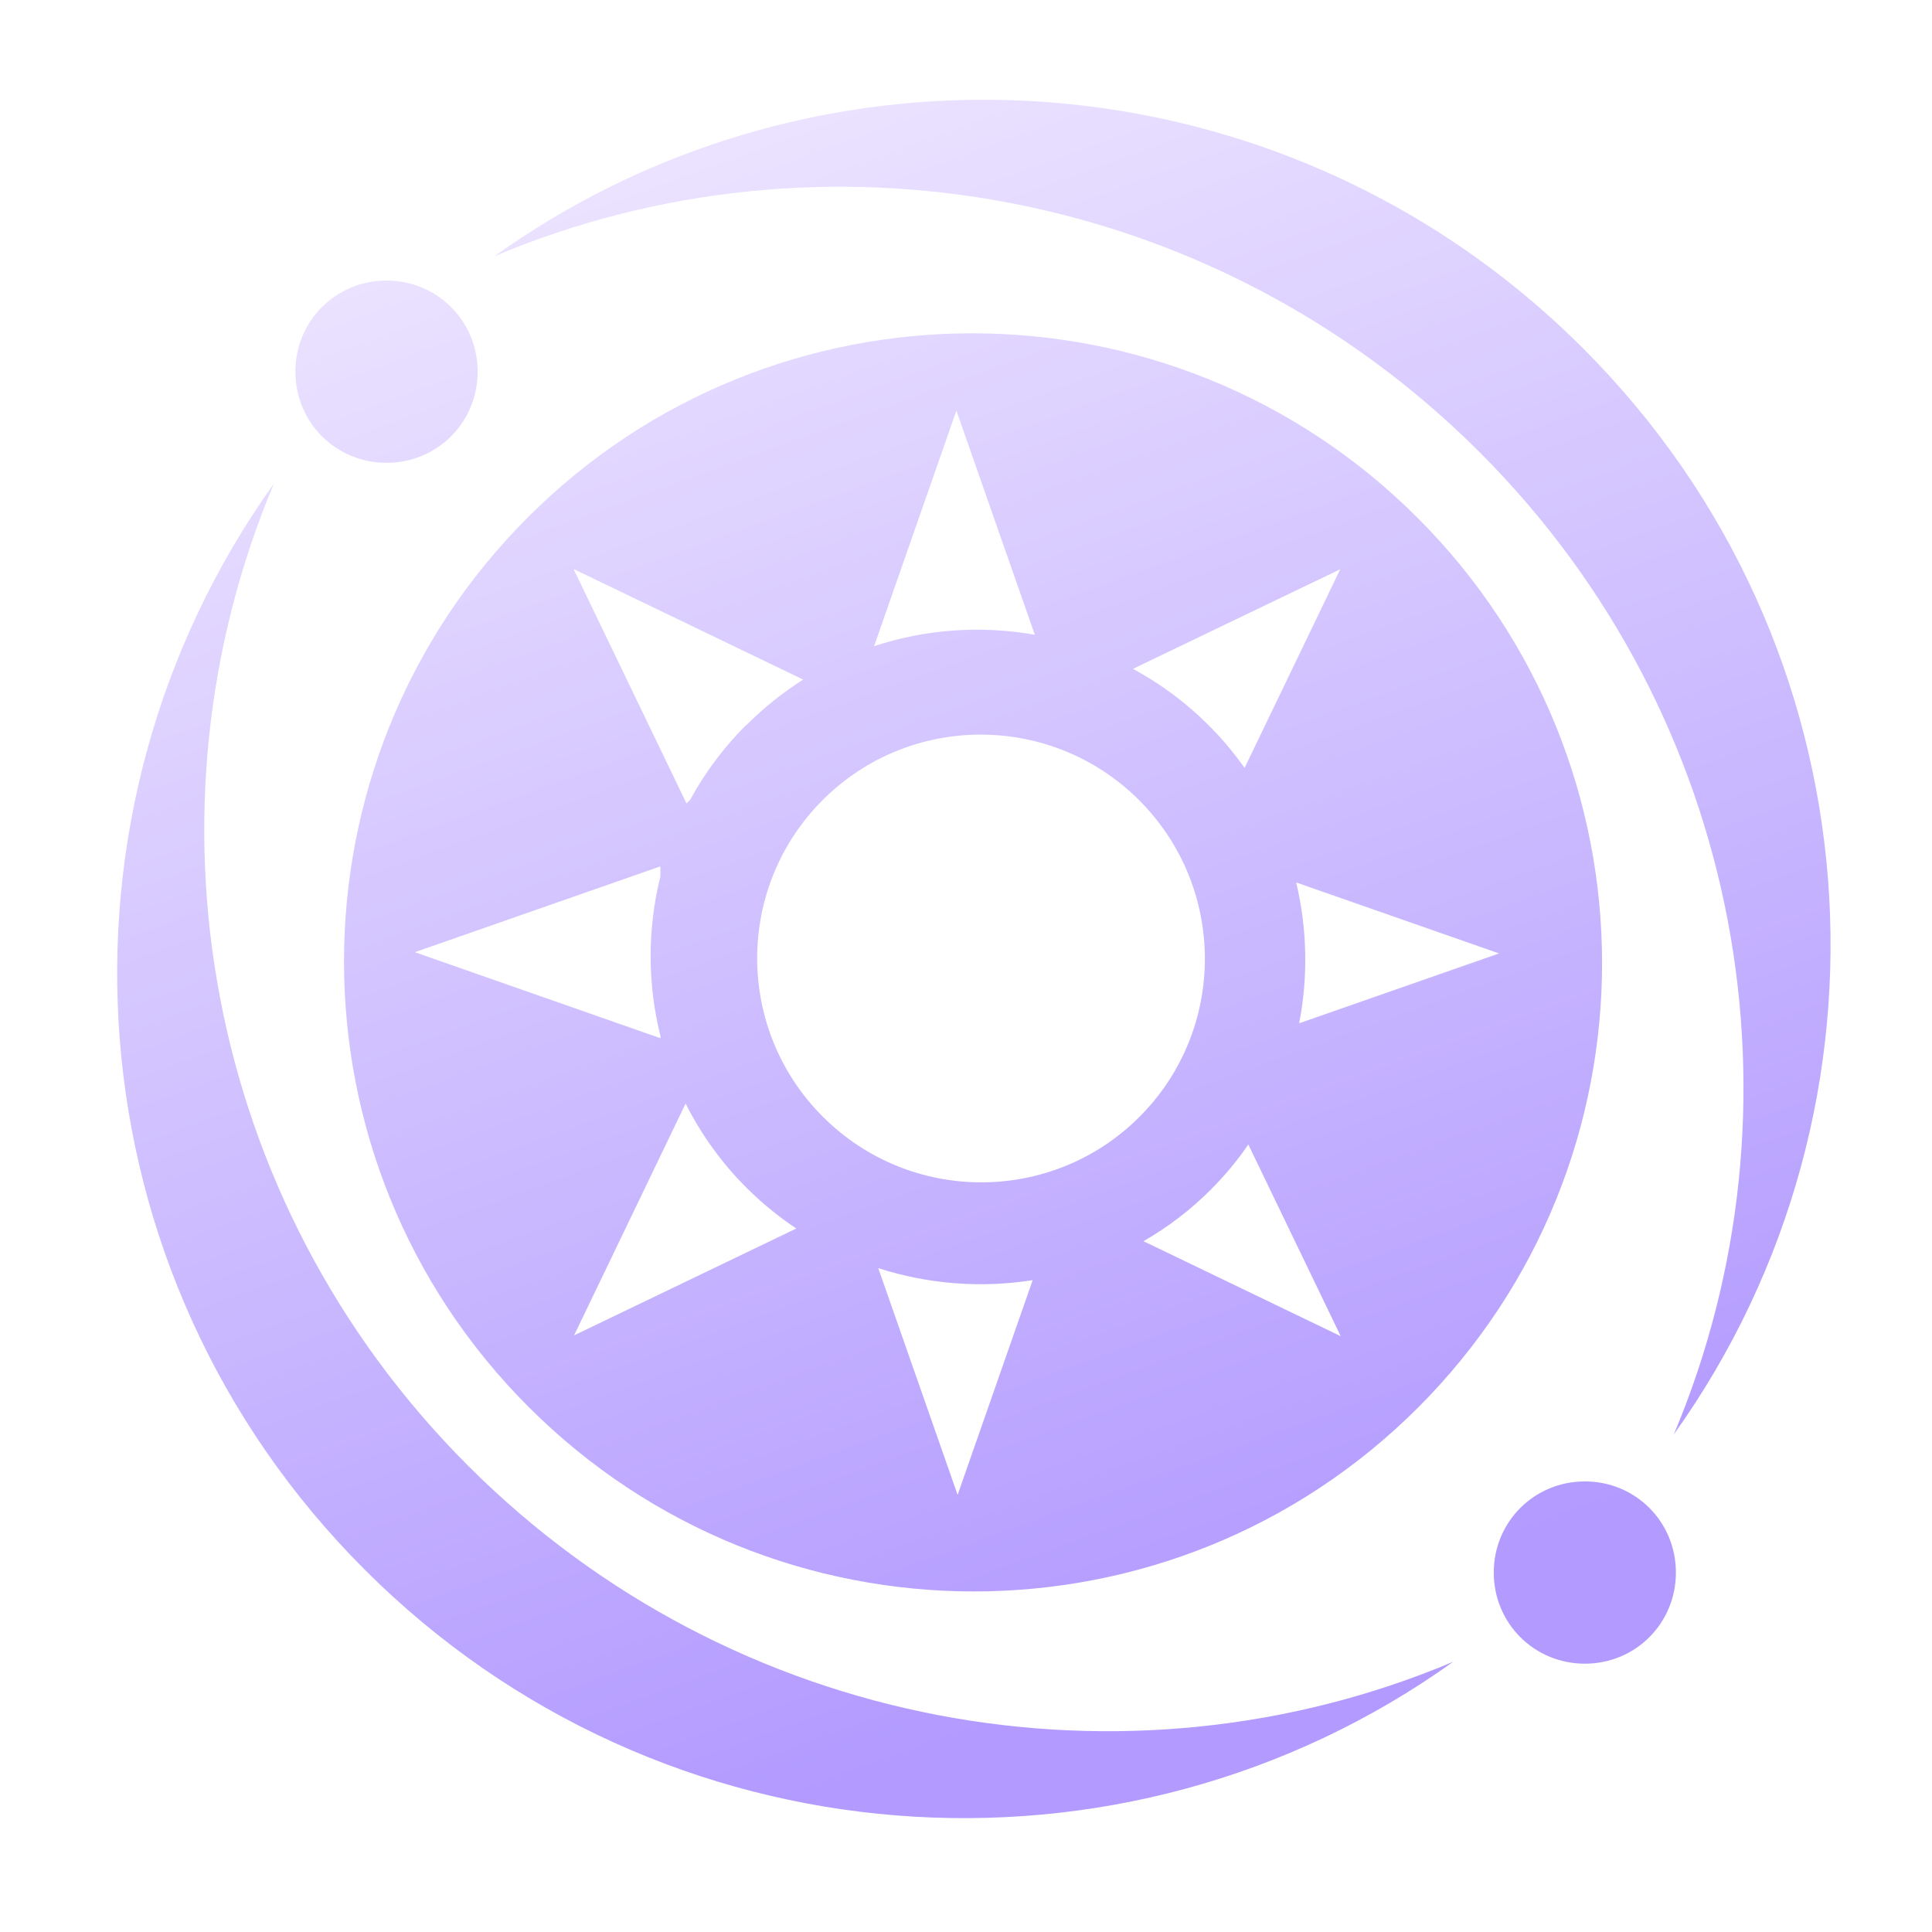
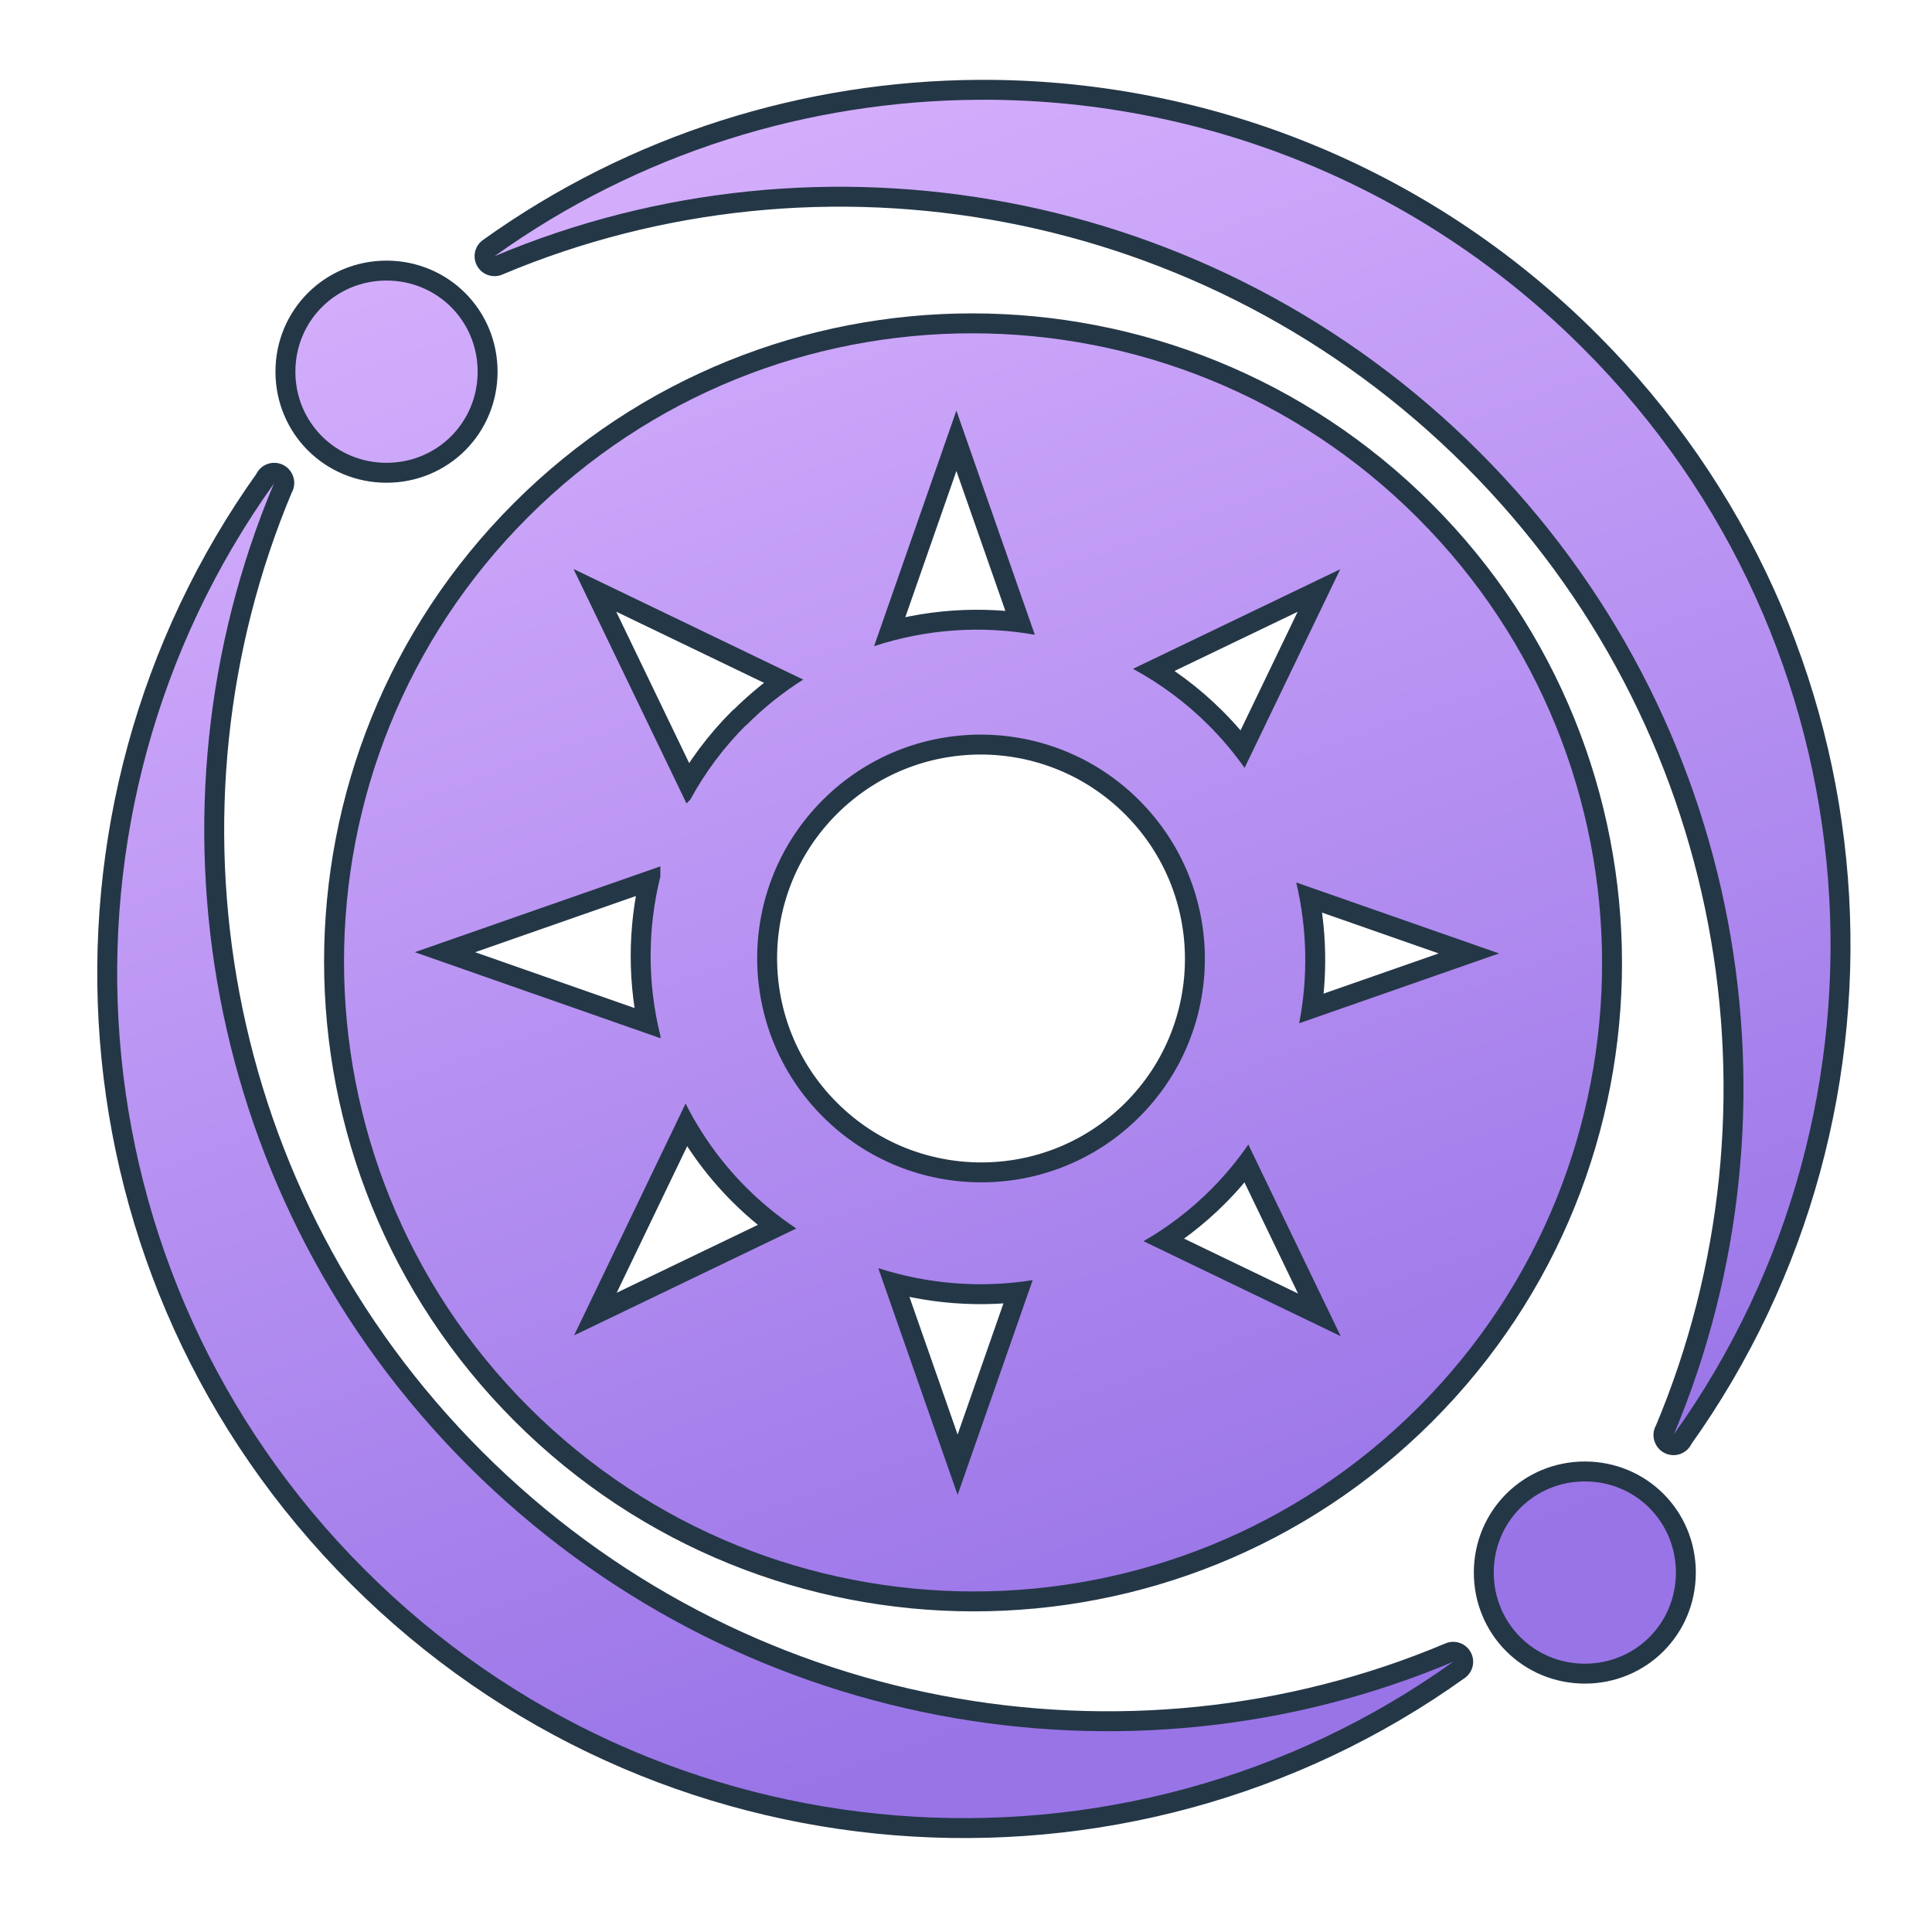
<svg xmlns="http://www.w3.org/2000/svg" viewBox="0 0 512 512">
  <defs>
    <linearGradient id="ink" x1="0" y1="0" x2=".35" y2="1">
-       <stop stop-color="#f4eeff" />
-       <stop offset="1" stop-color="#b29aff" />
+       <stop stop-color="#ddb7ff" />
+       <stop offset="1" stop-color="#9974e7" />
    </linearGradient>
  </defs>
-   <g fill="url(#ink)">
+   <g fill="url(#ink)" stroke="#243747" stroke-width="11" stroke-linejoin="round" paint-order="stroke fill">
    <g transform="translate(10 10) scale(.96)">
      <path d="M259.72 17.125c-46.945.28-93.808 14.67-133.626 43.188 90.04-37.994 198.53-19.315 271.937 54.093 73.324 73.342 91.483 181.133 53.626 271.125 65.043-90.962 56.77-217.948-25.03-299.75-46.024-46.074-106.55-69.016-166.907-68.655zM451.655 385.53c-.044.063-.08.127-.125.19l.033.06c.034-.08.06-.167.093-.25zM96.28 67.03c-14.01 0-25.155 11.162-25.155 25.157 0 14.012 11.16 25.157 25.156 25.157 14.013 0 25.157-11.16 25.157-25.156 0-14.012-11.16-25.157-25.156-25.157zm161.782 14.564c-44.438-.03-88.87 16.9-122.75 50.78-67.772 67.777-67.662 177.742.188 245.595 67.865 67.867 177.805 67.916 245.563.155 67.772-67.776 67.693-177.74-.157-245.594-33.932-33.933-78.405-50.908-122.844-50.936zm-4.468 21.344 21.656 61.874c-14.76-2.616-30.052-1.584-44.375 3.157l22.72-65.032zM65.28 122.844c-.033.082-.058.168-.093.25.044-.062.082-.126.126-.188l-.032-.062zm-.093.25C.144 214.057 8.417 341.044 90.22 422.844c81.817 81.912 209.517 90.654 300.53 25.47-90.042 37.992-198.53 19.313-271.938-54.095-73.323-73.343-91.48-181.134-53.624-271.126zm82.72 23.562 63.405 30.53c-5.604 3.53-10.878 7.743-15.75 12.626l-.03-.062a89.616 89.616 0 0 0-15.407 20.594l-1.03 1.03-31.19-64.718zm211.655.063-26.406 54.843a90.94 90.94 0 0 0-9.906-11.75 90.002 90.002 0 0 0-20.906-15.594l57.22-27.5zm-99.218 45.655c15.813.01 31.644 6.05 43.72 18.125 24.148 24.15 24.178 63.29.06 87.406-24.116 24.118-63.256 24.088-87.405-.062-24.15-24.15-24.15-63.29-.032-87.406 12.058-12.06 27.842-18.074 43.656-18.063zm-88.47 36.375v2.813a91.077 91.077 0 0 0 .032 44.03v.594l-67.812-23.75 67.78-23.687zm175.532 4.438 56 19.593-55.187 19.282c2.51-12.828 2.213-26.11-.814-38.875zm-168.562 61.03a89.947 89.947 0 0 0 16.78 23.22 90.884 90.884 0 0 0 13.782 11.28l-61.344 29.5 30.782-64zm155.344 11.313 25.5 52.908-54.438-26.22A88.646 88.646 0 0 0 323.813 318c3.9-3.9 7.35-8.073 10.375-12.47zM232.03 339.657c13.79 4.442 28.437 5.565 42.626 3.313l-20.72 59.28-21.905-62.594zm195.064 58.875c-14.012 0-25.156 11.162-25.156 25.158 0 14.01 11.16 25.156 25.156 25.156 14.012 0 25.125-11.16 25.125-25.156 0-14.012-11.13-25.157-25.126-25.157z" />
    </g>
  </g>
</svg>
